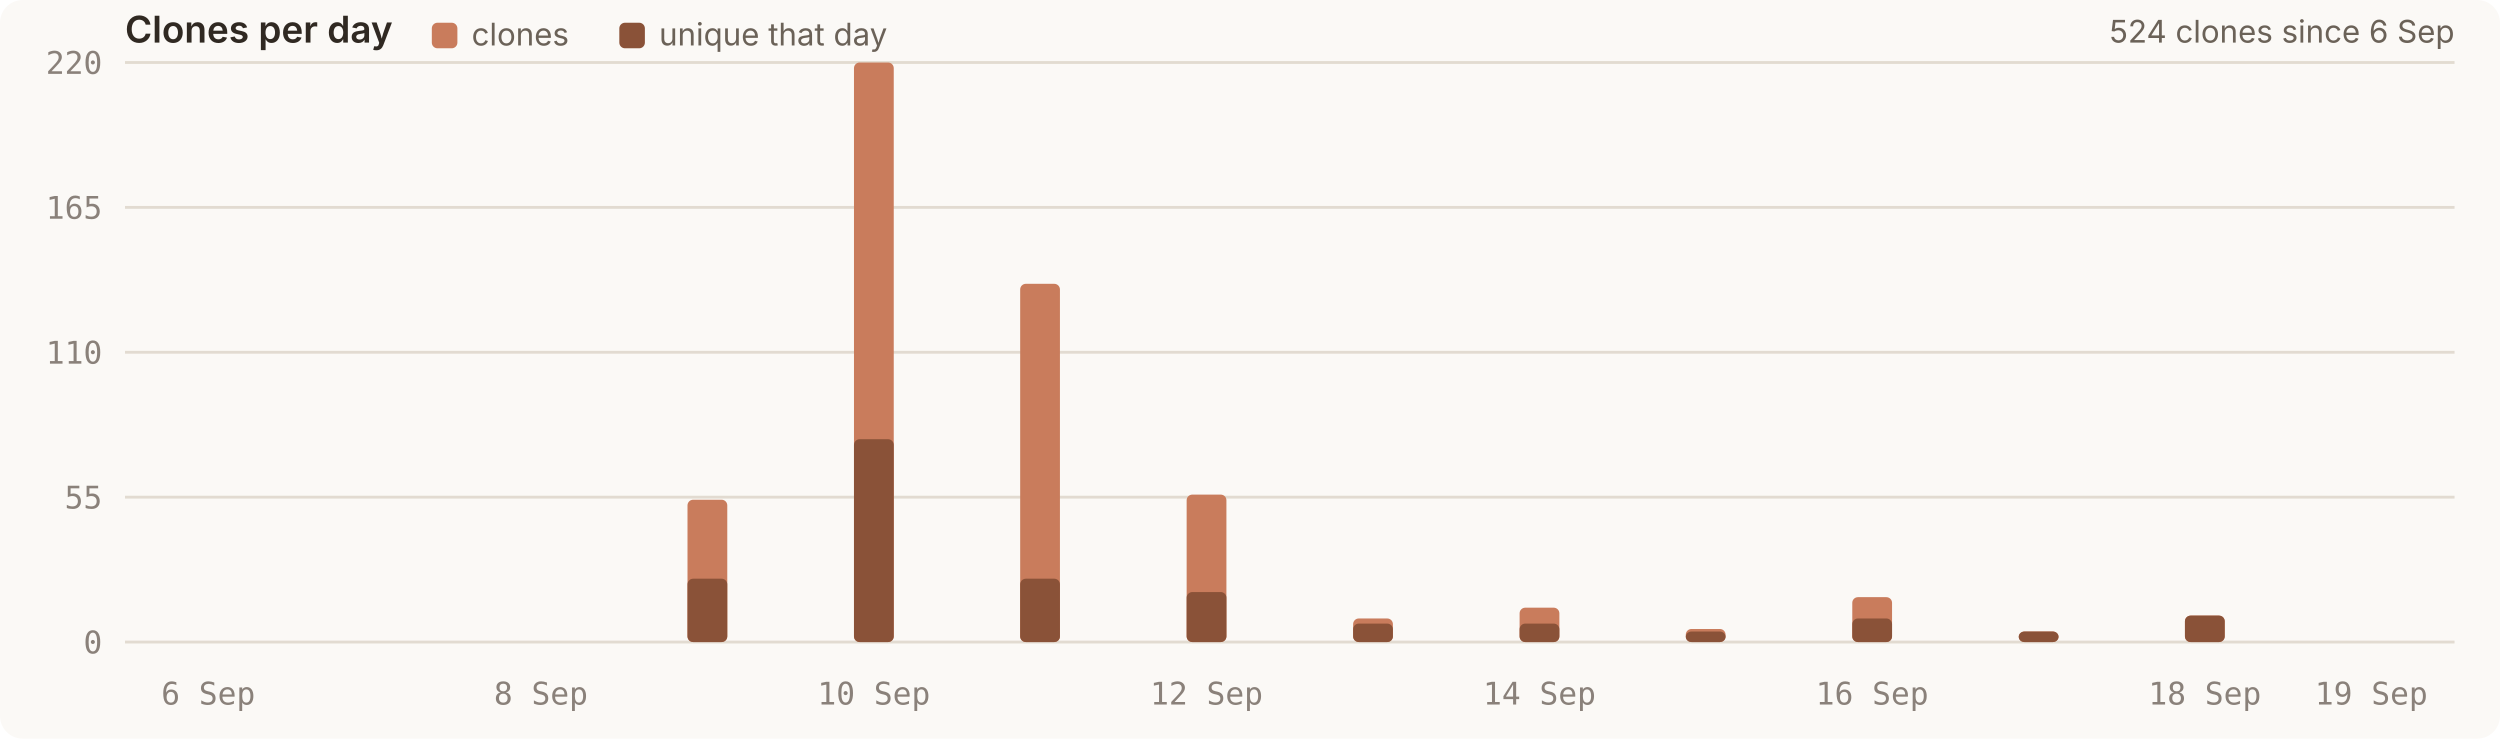
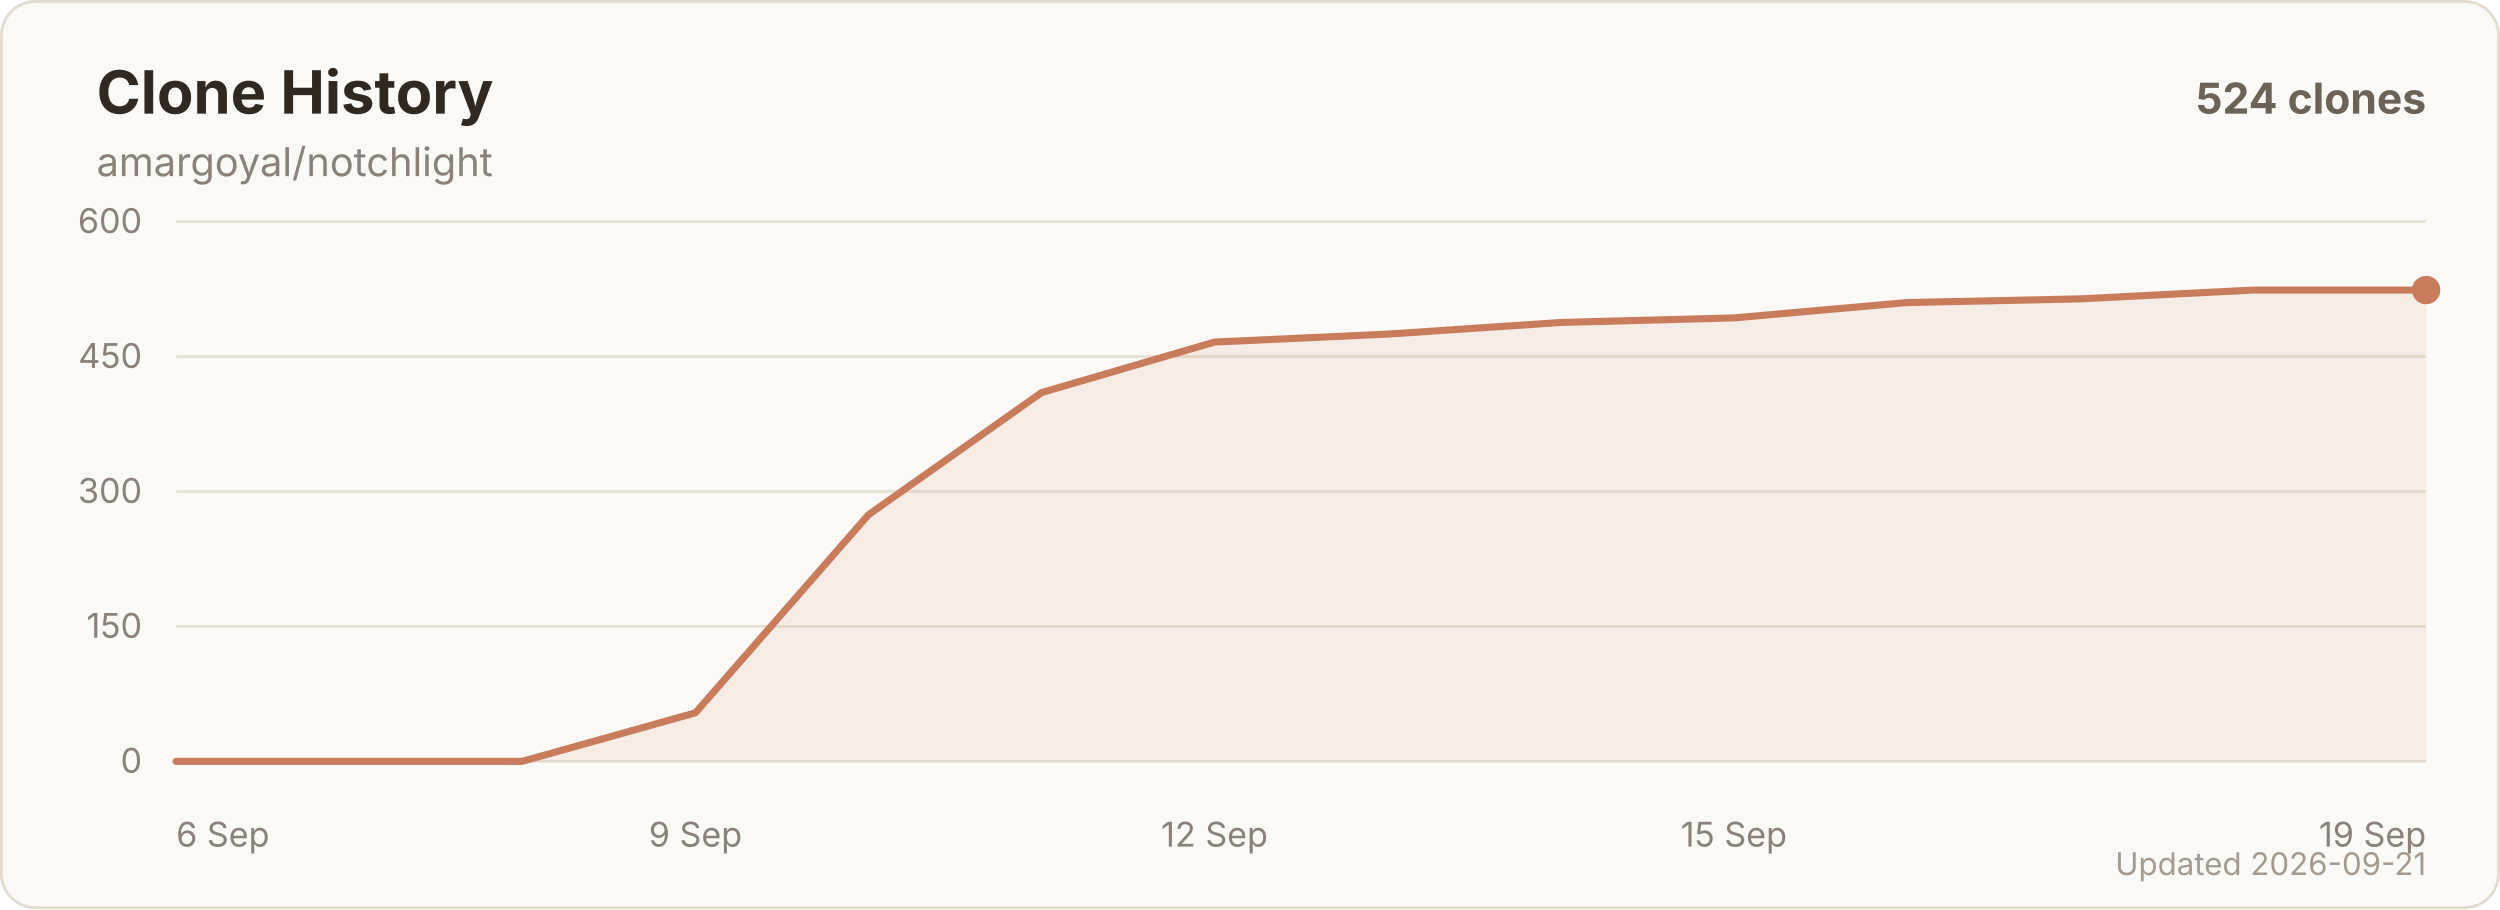
- <svg xmlns="http://www.w3.org/2000/svg" width="880" height="260" viewBox="0 0 880 260" role="img" aria-label="Clones per day since 6 Sep: 524 clones in 14 days">
+ <svg xmlns="http://www.w3.org/2000/svg" width="880" height="320" viewBox="0 0 880 320" role="img" aria-label="Clone history for amargoyal/notchlight: 524 clones over 14 days">
  <style>
-     .bg { fill: #fbf9f6; }
-     .grid { stroke: #e2dbd1; stroke-width: 1; }
-     .axis { font: 11px ui-monospace, SFMono-Regular, Menlo, monospace; fill: #8a817a; }
-     .title { font: 600 13px -apple-system, BlinkMacSystemFont, 'Segoe UI', sans-serif; fill: #302922; }
-     .key { font: 11px -apple-system, BlinkMacSystemFont, 'Segoe UI', sans-serif; fill: #6b6258; }
-     .total { fill: #c97c5c; }
-     .unique { fill: #8a5238; }
+     .card { fill: #fbf9f6; stroke: #e2dbd1; }
+     .grid { stroke: #e7e0d6; stroke-width: 1; }
+     .axis { font: 12px -apple-system, BlinkMacSystemFont, 'Segoe UI', sans-serif; fill: #8a817a; }
+     .title { font: 700 21px -apple-system, BlinkMacSystemFont, 'Segoe UI', sans-serif; fill: #302922; }
+     .sub { font: 14px -apple-system, BlinkMacSystemFont, 'Segoe UI', sans-serif; fill: #8a817a; }
+     .total { font: 700 15px -apple-system, BlinkMacSystemFont, 'Segoe UI', sans-serif; fill: #6b6258; }
+     .foot { font: 11px -apple-system, BlinkMacSystemFont, 'Segoe UI', sans-serif; fill: #a49a90; }
+     .line { fill: none; stroke: #c97c5c; stroke-width: 2.5; stroke-linejoin: round; stroke-linecap: round; }
+     .fill { fill: #c97c5c; opacity: .11; }
+     .dot { fill: #c97c5c; }
    @media (prefers-color-scheme: dark) {
-       .bg { fill: #1d1b19; }
-       .grid { stroke: #332e29; }
+       .card { fill: #161514; stroke: #2b2724; }
+       .grid { stroke: #2b2724; }
      .axis { fill: #8d8279; }
      .title { fill: #f0e7dc; }
-       .key { fill: #b3a79a; }
-       .total { fill: #d4896a; }
-       .unique { fill: #e6b9a4; }
+       .sub { fill: #8d8279; }
+       .total { fill: #b3a79a; }
+       .foot { fill: #6f665e; }
+       .line { stroke: #d4896a; }
+       .fill { fill: #d4896a; opacity: .12; }
+       .dot { fill: #d4896a; }
    }
  </style>
-   <rect width="880" height="260" rx="8" class="bg" />
-   <text x="44" y="15" class="title">Clones per day</text>
-   <text x="864" y="15" class="key" text-anchor="end">524 clones since 6 Sep</text>
-   <g transform="translate(152, 8)">
-     <rect width="9" height="9" rx="2" class="total" />
-     <text x="14" y="8" class="key">clones</text>
-     <rect x="66" width="9" height="9" rx="2" class="unique" />
-     <text x="80" y="8" class="key">unique that day</text>
-   </g>
-   <line x1="44" y1="226.0" x2="864" y2="226.0" class="grid" />
-   <text x="36" y="230.0" class="axis" text-anchor="end">0</text>
-   <line x1="44" y1="175.0" x2="864" y2="175.0" class="grid" />
-   <text x="36" y="179.0" class="axis" text-anchor="end">55</text>
-   <line x1="44" y1="124.0" x2="864" y2="124.0" class="grid" />
-   <text x="36" y="128.0" class="axis" text-anchor="end">110</text>
-   <line x1="44" y1="73.0" x2="864" y2="73.0" class="grid" />
-   <text x="36" y="77.0" class="axis" text-anchor="end">165</text>
-   <line x1="44" y1="22.0" x2="864" y2="22.0" class="grid" />
-   <text x="36" y="26.0" class="axis" text-anchor="end">220</text>
-   <g>
-     <rect x="66.3" y="226.0" width="14.0" height="0.0" rx="2" class="total" />
-     <rect x="66.3" y="226.0" width="14.0" height="0.0" rx="2" class="unique" />
-   </g>
-   <g>
-     <rect x="124.9" y="226.0" width="14.0" height="0.0" rx="2" class="total" />
-     <rect x="124.9" y="226.0" width="14.0" height="0.0" rx="2" class="unique" />
-   </g>
-   <g>
-     <rect x="183.4" y="226.0" width="14.0" height="0.0" rx="2" class="total" />
-     <rect x="183.4" y="226.0" width="14.0" height="0.0" rx="2" class="unique" />
-   </g>
-   <g>
-     <rect x="242.0" y="175.9" width="14.0" height="50.1" rx="2" class="total" />
-     <rect x="242.0" y="203.7" width="14.0" height="22.3" rx="2" class="unique" />
-   </g>
-   <g>
-     <rect x="300.6" y="22.0" width="14.0" height="204.0" rx="2" class="total" />
-     <rect x="300.6" y="154.6" width="14.0" height="71.4" rx="2" class="unique" />
-   </g>
-   <g>
-     <rect x="359.1" y="99.9" width="14.0" height="126.1" rx="2" class="total" />
-     <rect x="359.1" y="203.7" width="14.0" height="22.3" rx="2" class="unique" />
-   </g>
-   <g>
-     <rect x="417.7" y="174.1" width="14.0" height="51.9" rx="2" class="total" />
-     <rect x="417.7" y="208.4" width="14.0" height="17.6" rx="2" class="unique" />
-   </g>
-   <g>
-     <rect x="476.3" y="217.7" width="14.0" height="8.3" rx="2" class="total" />
-     <rect x="476.3" y="219.5" width="14.0" height="6.5" rx="2" class="unique" />
-   </g>
-   <g>
-     <rect x="534.9" y="213.9" width="14.0" height="12.1" rx="2" class="total" />
-     <rect x="534.9" y="219.5" width="14.0" height="6.5" rx="2" class="unique" />
-   </g>
-   <g>
-     <rect x="593.4" y="221.4" width="14.0" height="4.6" rx="2" class="total" />
-     <rect x="593.4" y="222.3" width="14.0" height="3.7" rx="2" class="unique" />
-   </g>
-   <g>
-     <rect x="652.0" y="210.2" width="14.0" height="15.8" rx="2" class="total" />
-     <rect x="652.0" y="217.7" width="14.0" height="8.3" rx="2" class="unique" />
-   </g>
-   <g>
-     <rect x="710.6" y="222.3" width="14.0" height="3.7" rx="2" class="total" />
-     <rect x="710.6" y="222.3" width="14.0" height="3.7" rx="2" class="unique" />
-   </g>
-   <g>
-     <rect x="769.1" y="216.7" width="14.0" height="9.3" rx="2" class="total" />
-     <rect x="769.1" y="216.7" width="14.0" height="9.3" rx="2" class="unique" />
-   </g>
-   <g>
-     <rect x="827.7" y="226.0" width="14.0" height="0.0" rx="2" class="total" />
-     <rect x="827.7" y="226.0" width="14.0" height="0.0" rx="2" class="unique" />
-   </g>
-   <text x="73.3" y="248" class="axis" text-anchor="middle">6 Sep</text>
-   <text x="190.4" y="248" class="axis" text-anchor="middle">8 Sep</text>
-   <text x="307.6" y="248" class="axis" text-anchor="middle">10 Sep</text>
-   <text x="424.7" y="248" class="axis" text-anchor="middle">12 Sep</text>
-   <text x="541.9" y="248" class="axis" text-anchor="middle">14 Sep</text>
-   <text x="659.0" y="248" class="axis" text-anchor="middle">16 Sep</text>
-   <text x="776.1" y="248" class="axis" text-anchor="middle">18 Sep</text>
-   <text x="834.7" y="248" class="axis" text-anchor="middle">19 Sep</text>
+   <rect x="0.5" y="0.5" width="879" height="319" rx="12" class="card" />
+   <text x="34" y="40" class="title">Clone History</text>
+   <text x="34" y="62" class="sub">amargoyal/notchlight</text>
+   <text x="854" y="40" class="total" text-anchor="end">524 clones</text>
+   <line x1="62" y1="268.0" x2="854" y2="268.0" class="grid" />
+   <text x="50" y="272.0" class="axis" text-anchor="end">0</text>
+   <line x1="62" y1="220.5" x2="854" y2="220.5" class="grid" />
+   <text x="50" y="224.5" class="axis" text-anchor="end">150</text>
+   <line x1="62" y1="173.0" x2="854" y2="173.0" class="grid" />
+   <text x="50" y="177.0" class="axis" text-anchor="end">300</text>
+   <line x1="62" y1="125.5" x2="854" y2="125.5" class="grid" />
+   <text x="50" y="129.5" class="axis" text-anchor="end">450</text>
+   <line x1="62" y1="78.0" x2="854" y2="78.0" class="grid" />
+   <text x="50" y="82.0" class="axis" text-anchor="end">600</text>
+   <path d="M62.0 268.0 L122.9 268.0 L183.8 268.0 L244.8 250.9 L305.7 181.2 L366.6 138.2 L427.5 120.4 L488.5 117.6 L549.4 113.5 L610.3 111.9 L671.2 106.5 L732.2 105.2 L793.1 102.1 L854.0 102.1 L854.0 268.0 L62.0 268.0 Z" class="fill" />
+   <path d="M62.0 268.0 L122.9 268.0 L183.8 268.0 L244.8 250.9 L305.7 181.2 L366.6 138.2 L427.5 120.4 L488.5 117.6 L549.4 113.5 L610.3 111.9 L671.2 106.5 L732.2 105.2 L793.1 102.1 L854.0 102.1" class="line" />
+   <circle cx="854.0" cy="102.1" r="5" class="dot" />
+   <text x="62.0" y="298" class="axis" text-anchor="start">6 Sep</text>
+   <text x="244.8" y="298" class="axis" text-anchor="middle">9 Sep</text>
+   <text x="427.5" y="298" class="axis" text-anchor="middle">12 Sep</text>
+   <text x="610.3" y="298" class="axis" text-anchor="middle">15 Sep</text>
+   <text x="854.0" y="298" class="axis" text-anchor="end">19 Sep</text>
+   <text x="854" y="308" class="foot" text-anchor="end">Updated 2026-09-21</text>
</svg>
